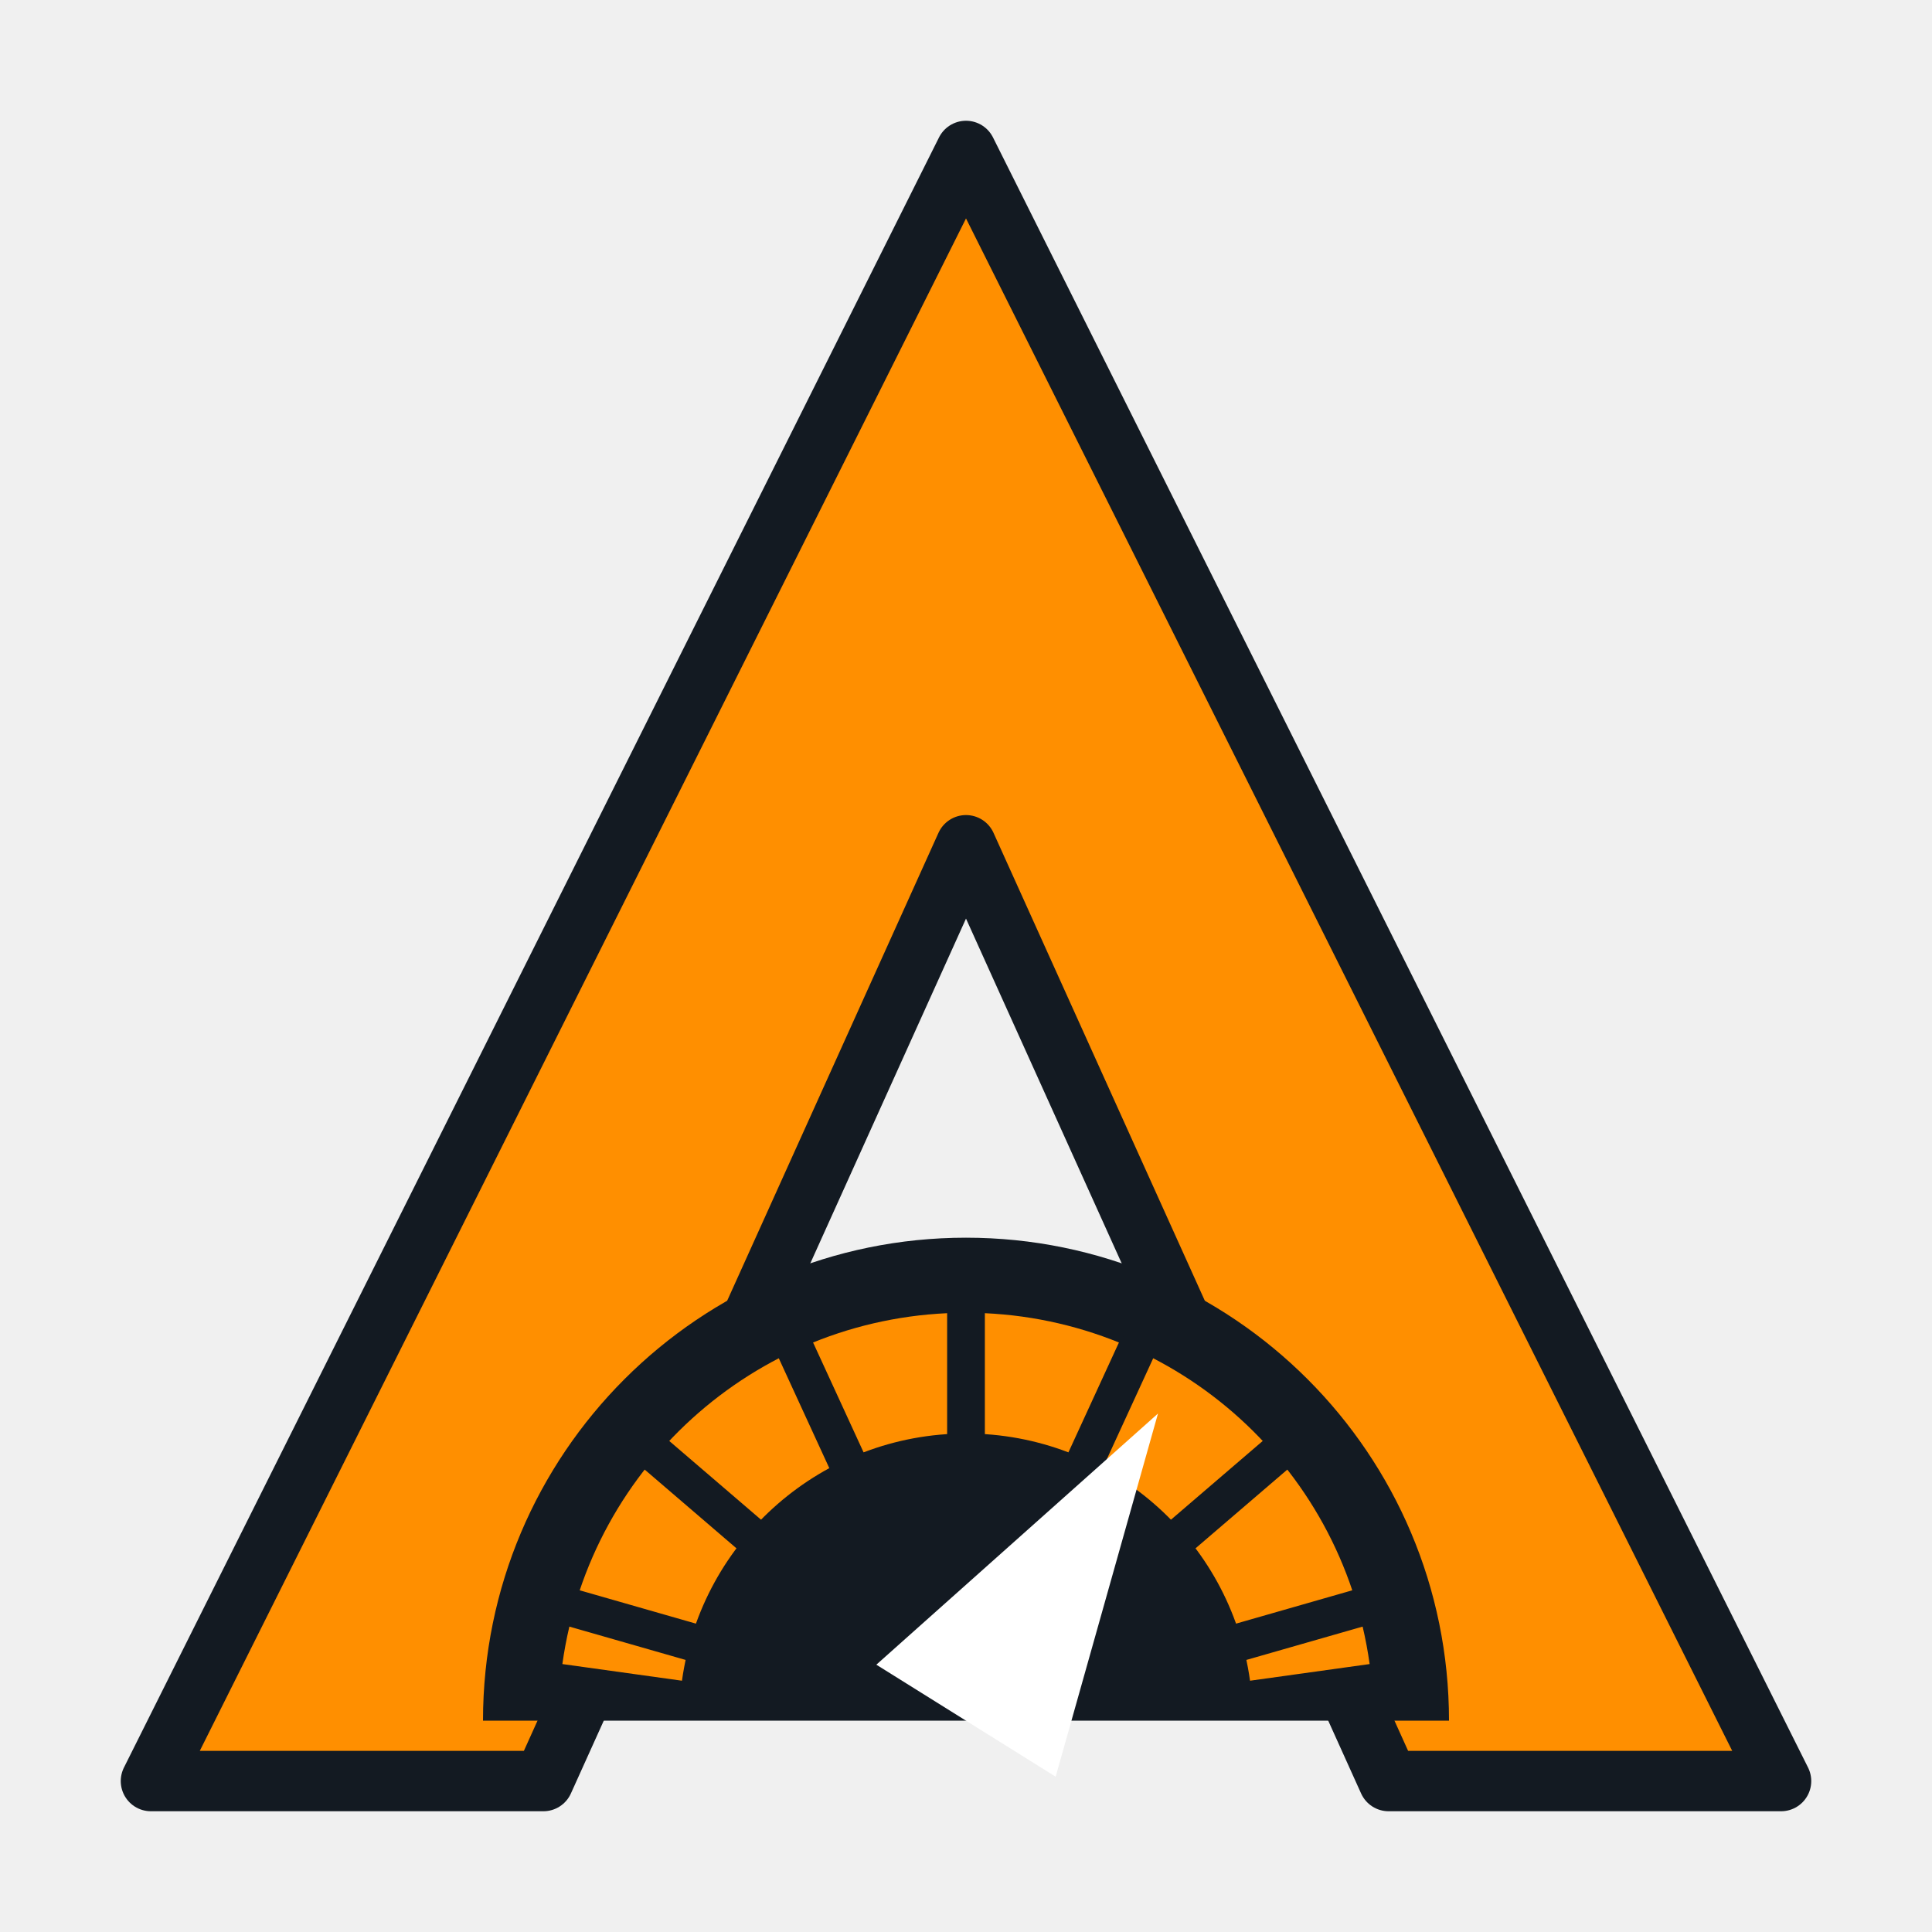
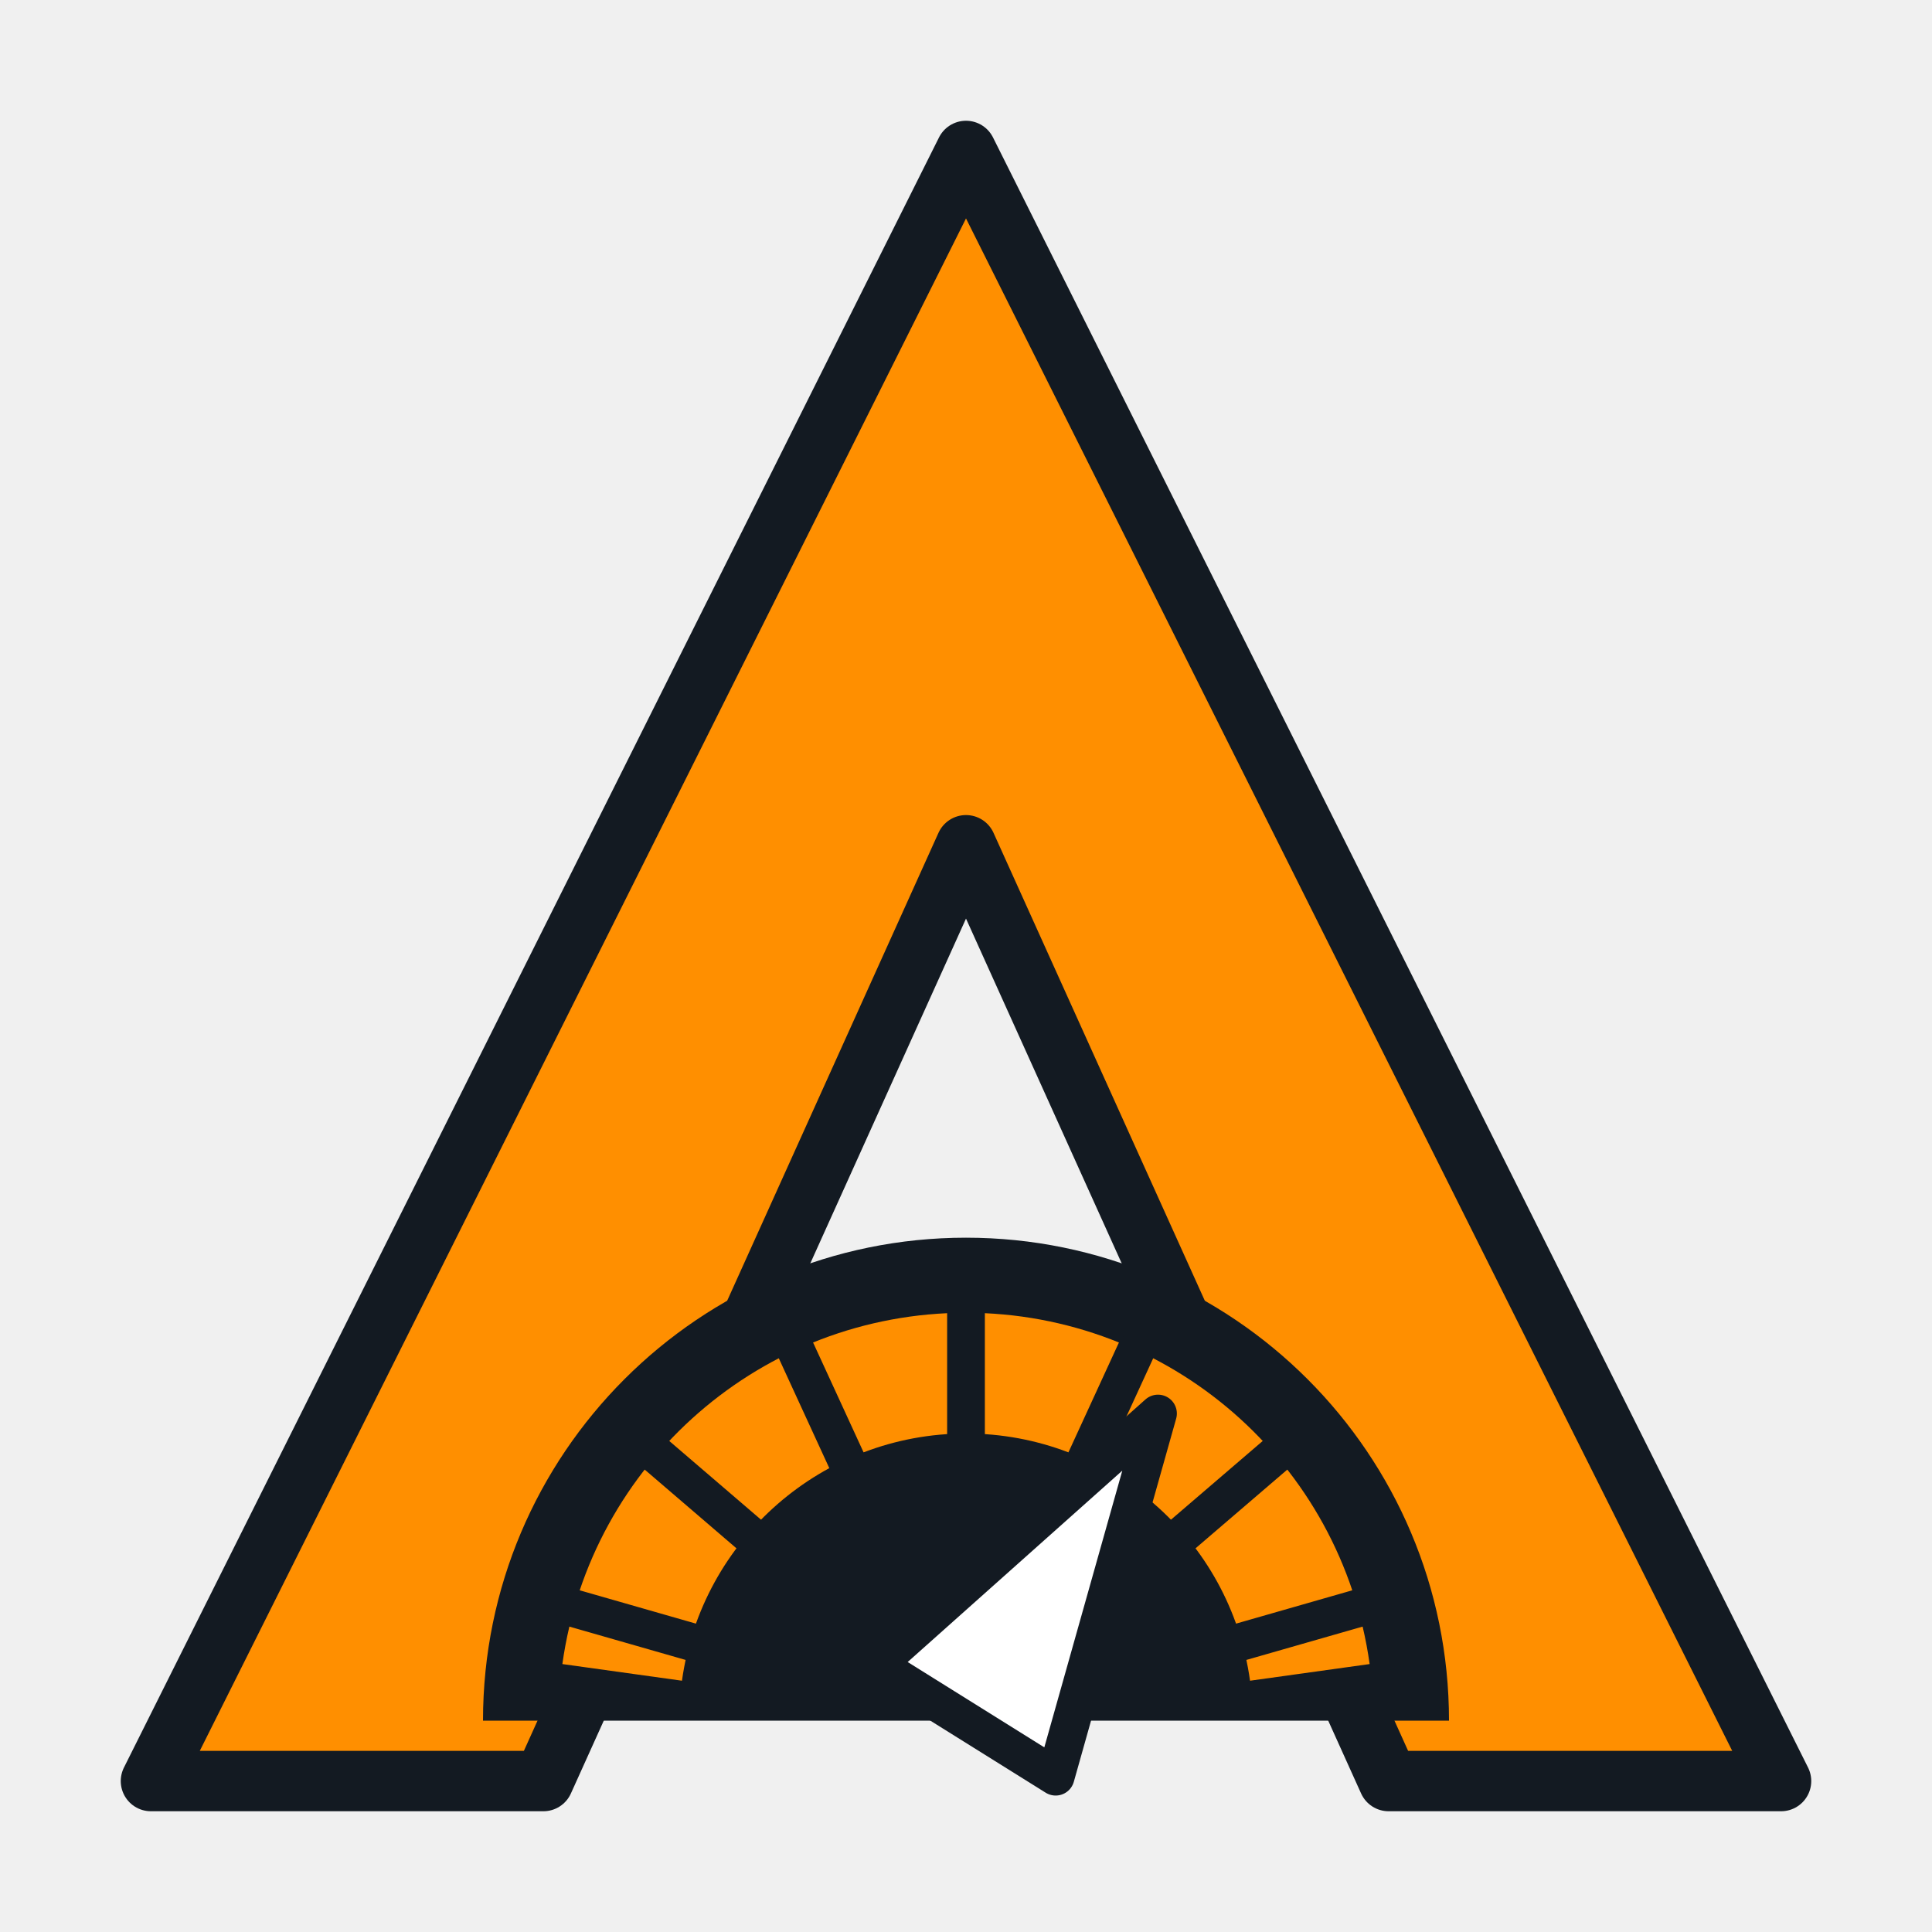
<svg xmlns="http://www.w3.org/2000/svg" viewBox="0 0 128 128" width="128" height="128" role="img" aria-label="Adjent amark ahead">
  <g id="letter">
    <path d="M64 10 L118 118 L92 118 L64 56 L36 118 L10 118 Z" fill="#FF8F00" stroke="#131A22" stroke-width="4" stroke-linejoin="round" />
  </g>
  <g id="recess">
    <path d="M32 114 A32 32 0 0 1 96 114 Z" fill="#131A22" />
  </g>
  <g id="gauge">
    <path d="M41.22 110.8 A23 23 0 0 1 86.78 110.8" fill="none" stroke="#FF8F00" stroke-width="8" stroke-linecap="butt" />
    <path d="M46.7 109.04 L38.05 106.56" stroke="#131A22" stroke-width="2.5" stroke-linecap="round" />
    <path d="M50.35 102.27 L43.52 96.41" stroke="#131A22" stroke-width="2.5" stroke-linecap="round" />
    <path d="M56.49 97.64 L52.73 89.46" stroke="#131A22" stroke-width="2.5" stroke-linecap="round" />
    <path d="M64 96 L64 87" stroke="#131A22" stroke-width="2.5" stroke-linecap="round" />
    <path d="M71.51 97.64 L75.27 89.46" stroke="#131A22" stroke-width="2.5" stroke-linecap="round" />
    <path d="M77.65 102.27 L84.48 96.41" stroke="#131A22" stroke-width="2.5" stroke-linecap="round" />
    <path d="M81.3 109.04 L89.95 106.56" stroke="#131A22" stroke-width="2.5" stroke-linecap="round" />
  </g>
  <g id="needle">
-     <path d="M76.72 93.65 L58.06 110.29 L69.94 117.71 Z" fill="#FFFFFF" />
+     <path d="M76.72 93.65 L58.06 110.29 L69.94 117.71 Z" fill="#FFFFFF" stroke="#131A22" stroke-width="2.5" stroke-linejoin="round" />
  </g>
</svg>
